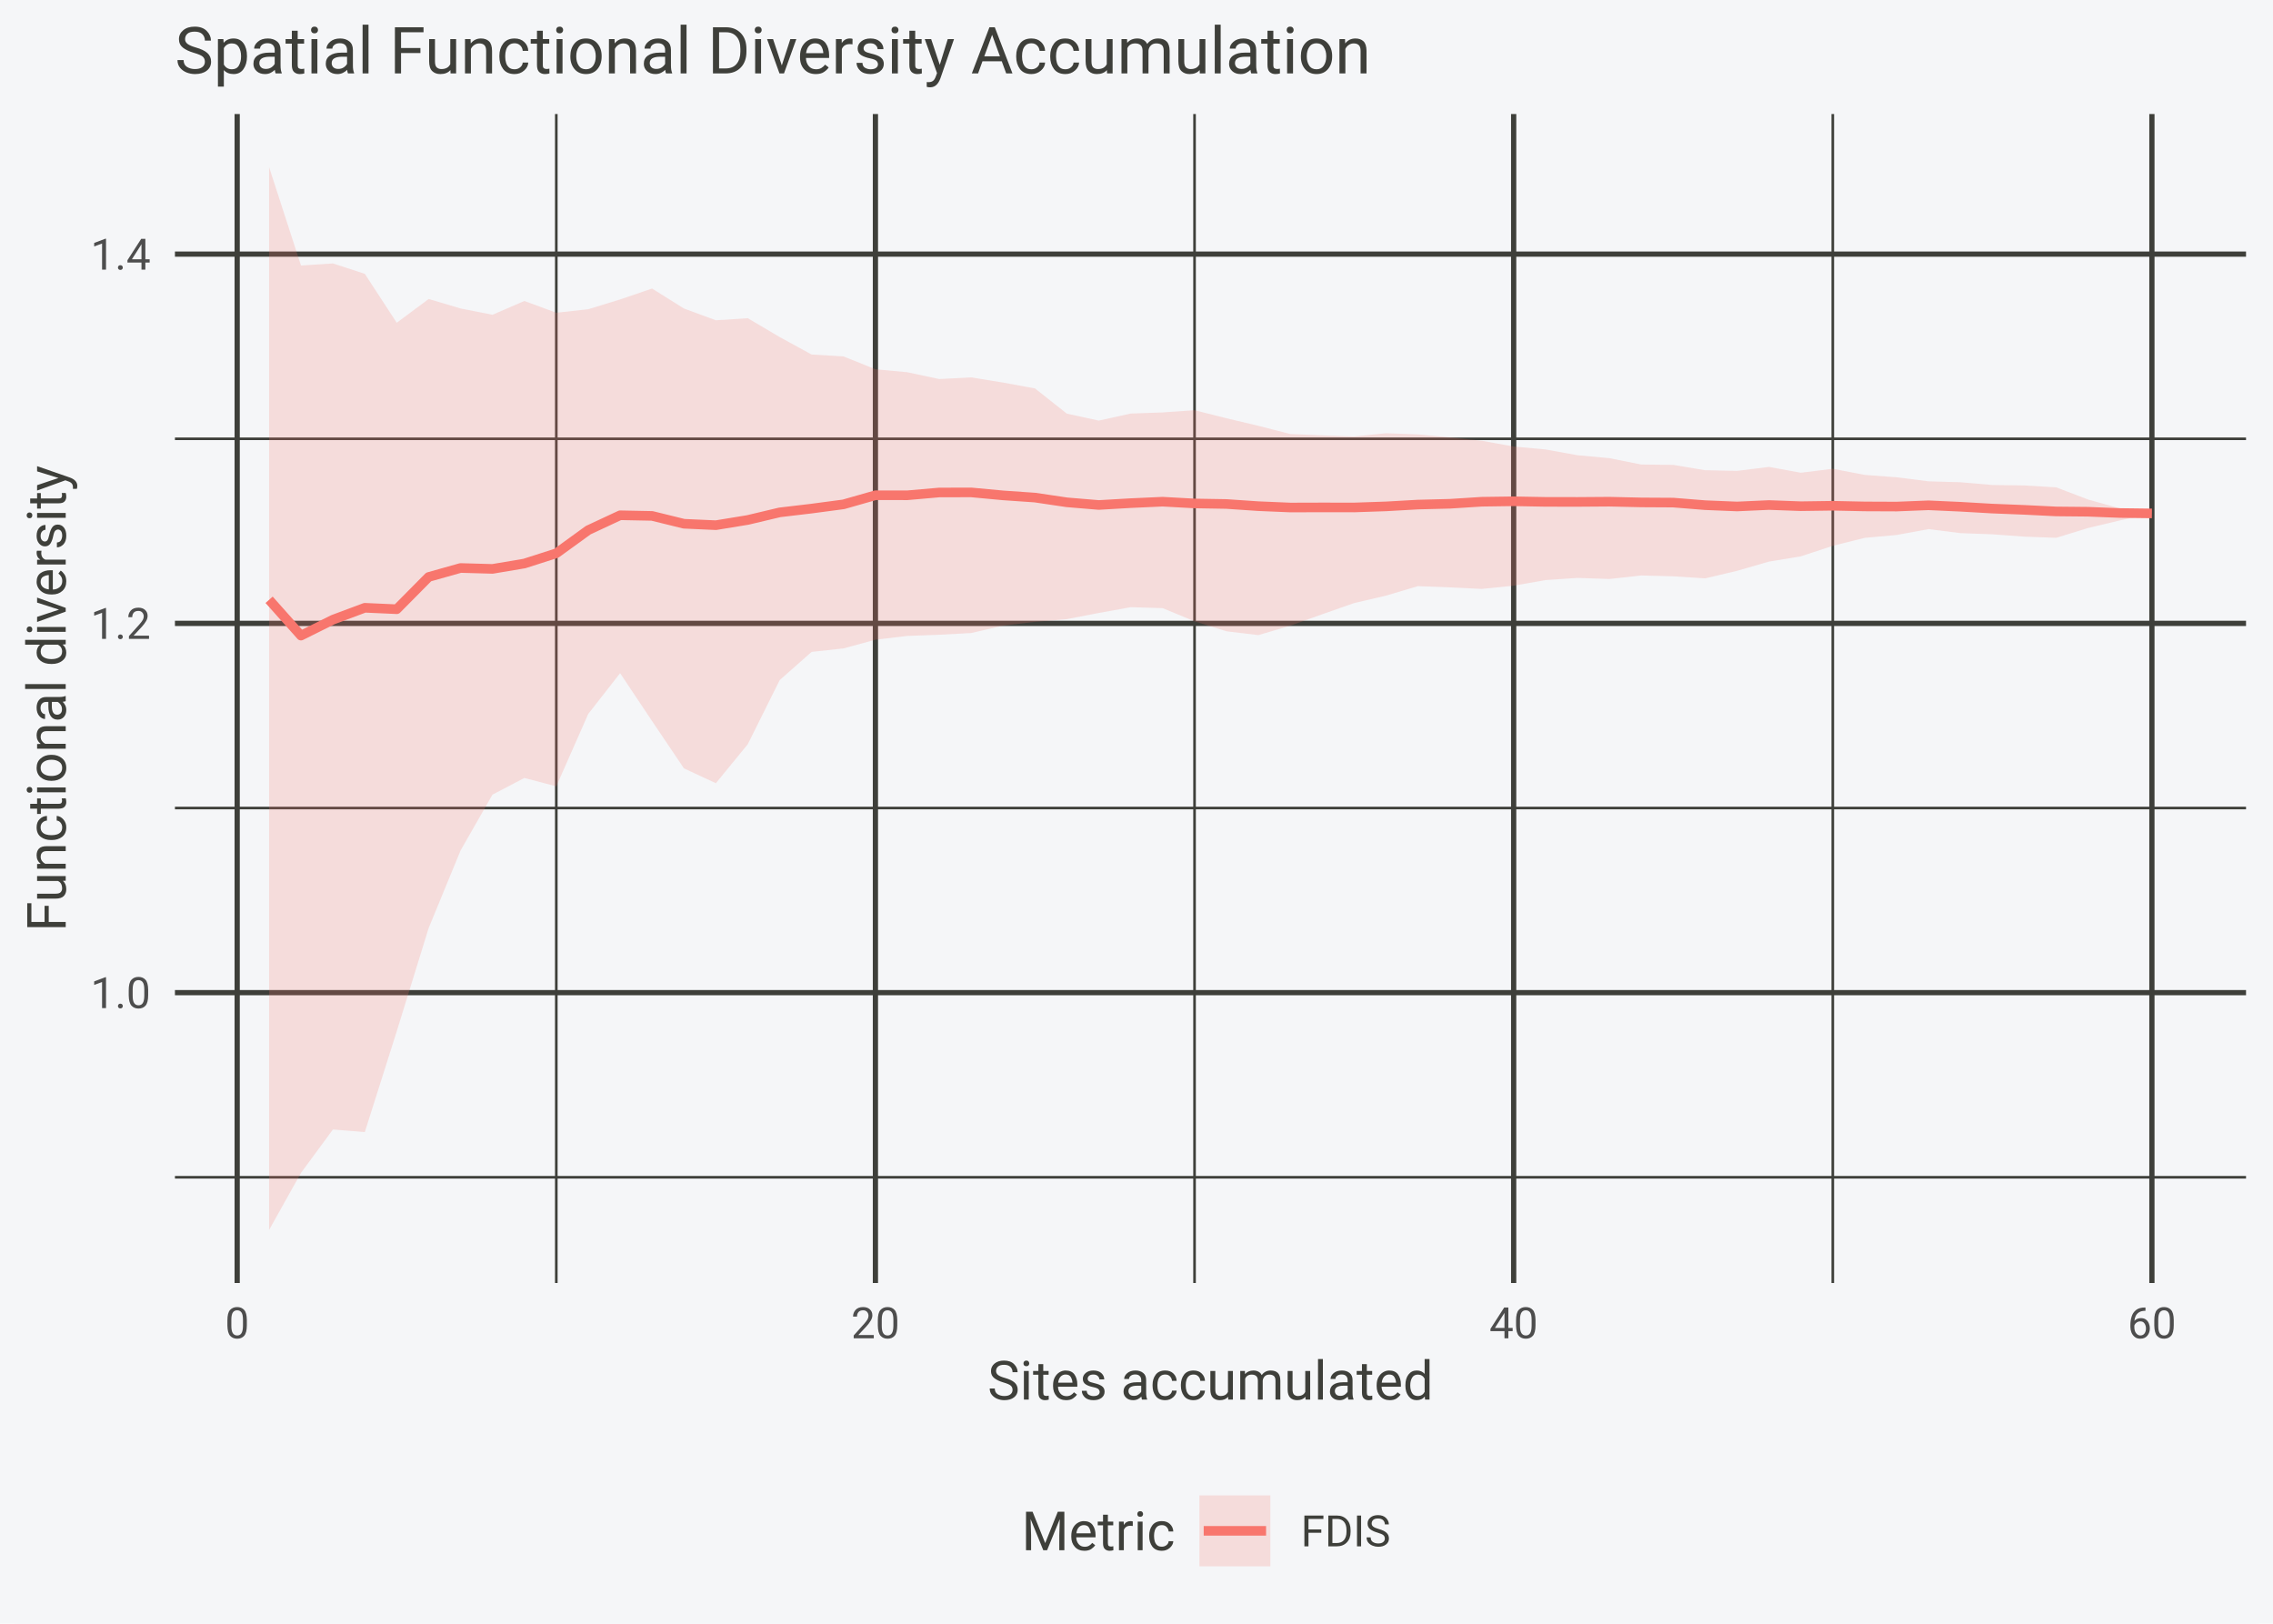
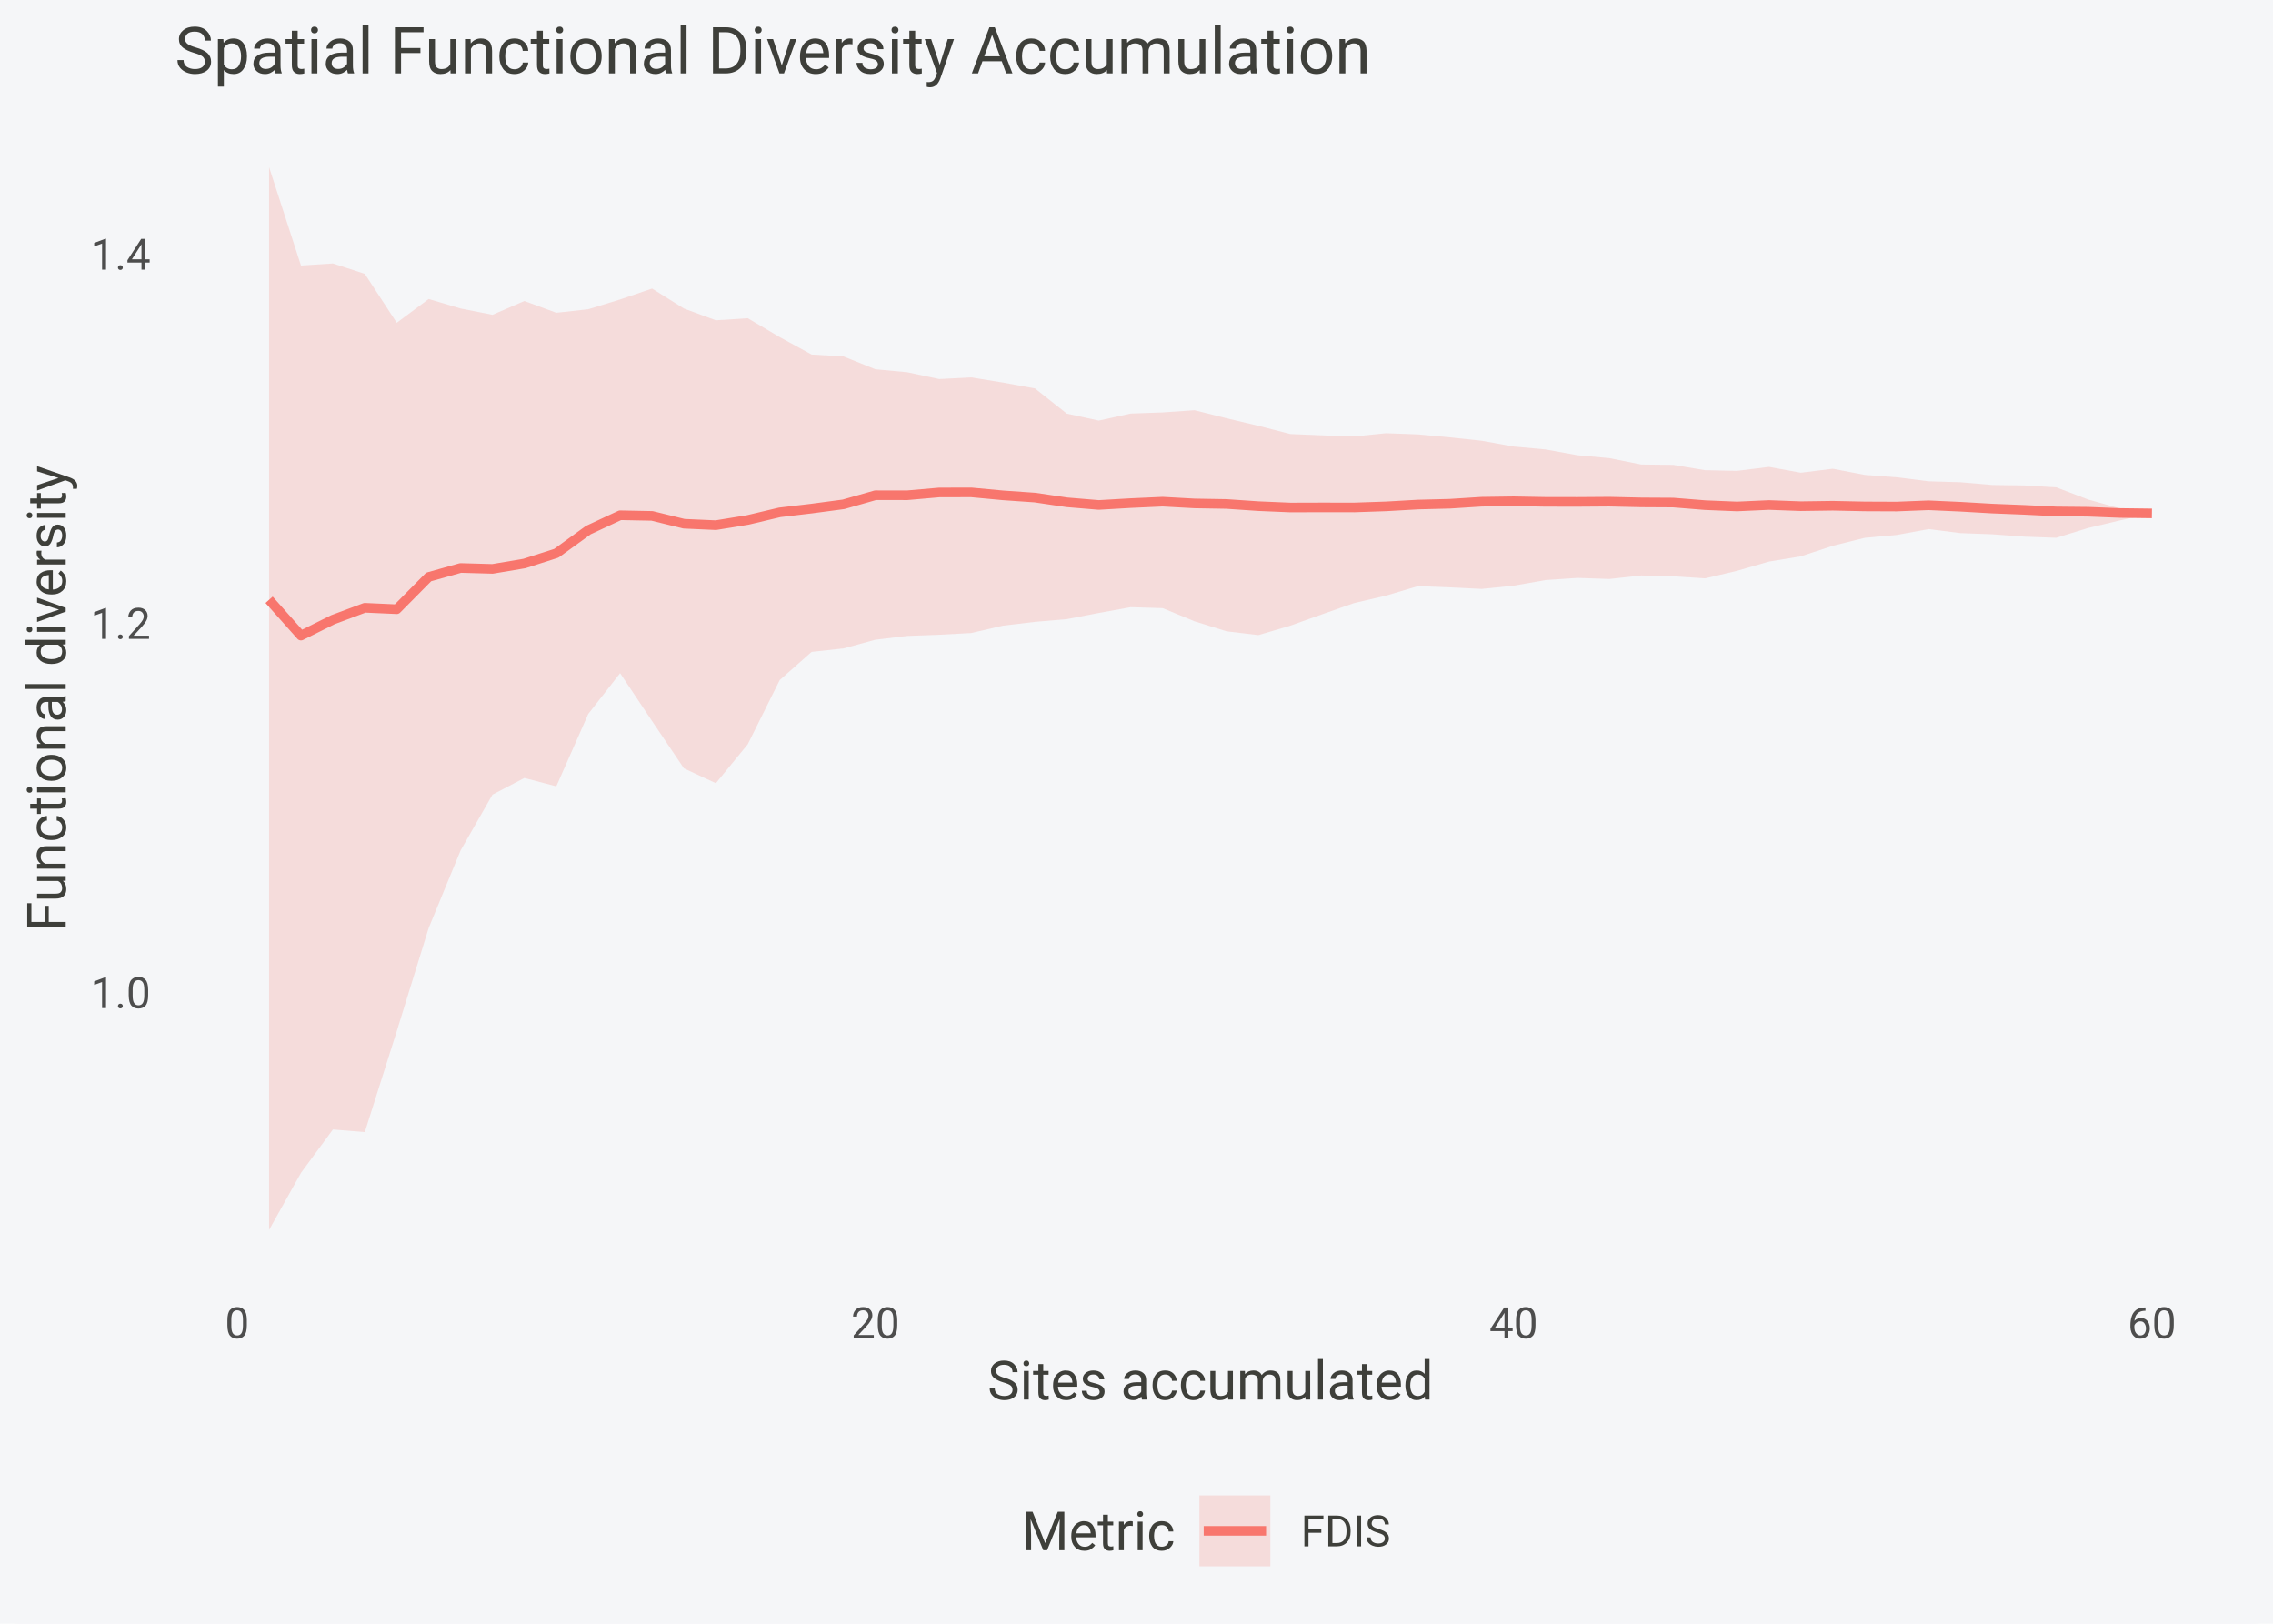
<svg xmlns="http://www.w3.org/2000/svg" width="504.00pt" height="360.00pt" viewBox="0 0 504.00 360.00">
  <g class="svglite">
    <defs>
      <style type="text/css">
    /* theme-aware-processed */
    .svglite line, .svglite polyline, .svglite polygon, .svglite path, .svglite circle {
      fill: none;
      stroke: #3E3F3A;
      stroke-linecap: round;
      stroke-linejoin: round;
      stroke-miterlimit: 10.00;
    }
    .svglite &gt; g &gt; rect {
      fill: none;
      stroke: #3E3F3A;
      stroke-linecap: round;
      stroke-linejoin: round;
      stroke-miterlimit: 10.00;
    }
    .svglite text {
      white-space: pre;
      fill: #3E3F3A;
    }
    .svglite g.glyphgroup path {
      fill: inherit;
      stroke: none;
    }
  </style>
    </defs>
    <rect width="100%" height="100%" style="stroke: none; fill: #F5F6F8;" />
    <defs>
      <clipPath id="cpMC4wMHw1MDQuMDB8MC4wMHwzNjAuMDA=">
        <rect x="0.00" y="0.00" width="504.00" height="360.00" />
      </clipPath>
    </defs>
    <g clip-path="url(#cpMC4wMHw1MDQuMDB8MC4wMHwzNjAuMDA=)">
      <rect rx="4" x="0.00" y="0.00" width="504.00" height="360.00" style="stroke-width: 1.16; stroke: none; fill: #F5F6F8;" />
    </g>
    <defs>
      <clipPath id="cpMzguNzl8NDk4LjAyfDI1LjI4fDI4NC40Ng==">
        <rect x="38.79" y="25.28" width="459.23" height="259.18" />
      </clipPath>
    </defs>
    <g clip-path="url(#cpMzguNzl8NDk4LjAyfDI1LjI4fDI4NC40Ng==)">
-       <polyline points="38.79,261.01 498.02,261.01 " style="stroke-width: 0.58; stroke: #3E3F3A; stroke-linecap: butt;" />
-       <polyline points="38.79,179.15 498.02,179.15 " style="stroke-width: 0.58; stroke: #3E3F3A; stroke-linecap: butt;" />
-       <polyline points="38.79,97.28 498.02,97.28 " style="stroke-width: 0.58; stroke: #3E3F3A; stroke-linecap: butt;" />
-       <polyline points="123.35,284.46 123.35,25.28 " style="stroke-width: 0.58; stroke: #3E3F3A; stroke-linecap: butt;" />
-       <polyline points="264.87,284.46 264.87,25.28 " style="stroke-width: 0.58; stroke: #3E3F3A; stroke-linecap: butt;" />
-       <polyline points="406.39,284.46 406.39,25.28 " style="stroke-width: 0.58; stroke: #3E3F3A; stroke-linecap: butt;" />
-       <polyline points="38.79,220.08 498.02,220.08 " style="stroke-width: 1.16; stroke: #3E3F3A; stroke-linecap: butt;" />
-       <polyline points="38.79,138.21 498.02,138.21 " style="stroke-width: 1.16; stroke: #3E3F3A; stroke-linecap: butt;" />
-       <polyline points="38.79,56.34 498.02,56.34 " style="stroke-width: 1.16; stroke: #3E3F3A; stroke-linecap: butt;" />
-       <polyline points="52.59,284.46 52.59,25.28 " style="stroke-width: 1.16; stroke: #3E3F3A; stroke-linecap: butt;" />
-       <polyline points="194.11,284.46 194.11,25.28 " style="stroke-width: 1.16; stroke: #3E3F3A; stroke-linecap: butt;" />
-       <polyline points="335.63,284.46 335.63,25.28 " style="stroke-width: 1.16; stroke: #3E3F3A; stroke-linecap: butt;" />
-       <polyline points="477.15,284.46 477.15,25.28 " style="stroke-width: 1.16; stroke: #3E3F3A; stroke-linecap: butt;" />
      <polygon points="59.67,37.06 66.74,58.87 73.82,58.41 80.89,60.71 87.97,71.56 95.05,66.29 102.12,68.39 109.20,69.79 116.27,66.73 123.35,69.34 130.43,68.56 137.50,66.39 144.58,63.97 151.65,68.40 158.73,71.01 165.81,70.55 172.88,74.73 179.96,78.60 187.03,79.02 194.11,81.87 201.18,82.53 208.26,84.04 215.34,83.67 222.41,84.82 229.49,86.12 236.56,91.71 243.64,93.25 250.72,91.69 257.79,91.44 264.87,90.95 271.94,92.73 279.02,94.41 286.10,96.23 293.17,96.52 300.25,96.77 307.32,96.05 314.40,96.31 321.48,96.97 328.55,97.72 335.63,99.00 342.70,99.65 349.78,100.93 356.86,101.58 363.93,102.99 371.01,103.07 378.08,104.25 385.16,104.40 392.24,103.52 399.31,104.81 406.39,103.93 413.46,105.29 420.54,105.82 427.62,106.71 434.69,106.92 441.77,107.53 448.84,107.63 455.92,108.05 463.00,110.75 470.07,112.73 477.15,113.83 477.15,113.83 470.07,115.38 463.00,117.06 455.92,119.24 448.84,118.98 441.77,118.46 434.69,118.20 427.62,117.31 420.54,118.61 413.46,119.25 406.39,121.01 399.31,123.35 392.24,124.51 385.16,126.56 378.08,128.23 371.01,127.77 363.93,127.59 356.86,128.37 349.78,128.13 342.70,128.61 335.63,129.85 328.55,130.57 321.48,130.23 314.40,129.95 307.32,132.06 300.25,133.71 293.17,136.19 286.10,138.72 279.02,140.81 271.94,139.96 264.87,137.75 257.79,134.83 250.72,134.62 243.64,135.90 236.56,137.27 229.49,137.87 222.41,138.71 215.34,140.35 208.26,140.73 201.18,140.99 194.11,141.83 187.03,143.76 179.96,144.53 172.88,150.79 165.81,165.00 158.73,173.65 151.65,170.35 144.58,159.86 137.50,149.25 130.43,158.29 123.35,174.34 116.27,172.48 109.20,176.18 102.12,188.57 95.05,205.75 87.97,228.65 80.89,251.00 73.82,250.42 66.74,260.04 59.67,272.68 " style="stroke-width: 0.00; stroke: none; stroke-linecap: butt; fill: #F8766D; fill-opacity: 0.20;" />
      <polyline points="59.67,37.06 66.74,58.87 73.82,58.41 80.89,60.71 87.97,71.56 95.05,66.29 102.12,68.39 109.20,69.79 116.27,66.73 123.35,69.34 130.43,68.56 137.50,66.39 144.58,63.97 151.65,68.40 158.73,71.01 165.81,70.55 172.88,74.73 179.96,78.60 187.03,79.02 194.11,81.87 201.18,82.53 208.26,84.04 215.34,83.67 222.41,84.82 229.49,86.12 236.56,91.71 243.64,93.25 250.72,91.69 257.79,91.44 264.87,90.95 271.94,92.73 279.02,94.41 286.10,96.23 293.17,96.52 300.25,96.77 307.32,96.05 314.40,96.31 321.48,96.97 328.55,97.72 335.63,99.00 342.70,99.65 349.78,100.93 356.86,101.58 363.93,102.99 371.01,103.07 378.08,104.25 385.16,104.40 392.24,103.52 399.31,104.81 406.39,103.93 413.46,105.29 420.54,105.82 427.62,106.71 434.69,106.92 441.77,107.53 448.84,107.63 455.92,108.05 463.00,110.75 470.07,112.73 477.15,113.83 " style="stroke-width: 1.16; stroke: none; stroke-linecap: butt;" />
      <polyline points="477.15,113.83 470.07,115.38 463.00,117.06 455.92,119.24 448.84,118.98 441.77,118.46 434.69,118.20 427.62,117.31 420.54,118.61 413.46,119.25 406.39,121.01 399.31,123.35 392.24,124.51 385.16,126.56 378.08,128.23 371.01,127.77 363.93,127.59 356.86,128.37 349.78,128.13 342.70,128.61 335.63,129.85 328.55,130.57 321.48,130.23 314.40,129.95 307.32,132.06 300.25,133.71 293.17,136.19 286.10,138.72 279.02,140.81 271.94,139.96 264.87,137.75 257.79,134.83 250.72,134.62 243.64,135.90 236.56,137.27 229.49,137.87 222.41,138.71 215.34,140.35 208.26,140.73 201.18,140.99 194.11,141.83 187.03,143.76 179.96,144.53 172.88,150.79 165.81,165.00 158.73,173.65 151.65,170.35 144.58,159.86 137.50,149.25 130.43,158.29 123.35,174.34 116.27,172.48 109.20,176.18 102.12,188.57 95.05,205.75 87.97,228.65 80.89,251.00 73.82,250.42 66.74,260.04 59.67,272.68 " style="stroke-width: 1.16; stroke: none; stroke-linecap: butt;" />
      <polyline points="59.67,132.98 66.74,140.92 73.82,137.39 80.89,134.75 87.97,135.07 95.05,127.92 102.12,125.93 109.20,126.13 116.27,124.94 123.35,122.67 130.43,117.54 137.50,114.24 144.58,114.38 151.65,116.12 158.73,116.44 165.81,115.28 172.88,113.60 179.96,112.76 187.03,111.82 194.11,109.80 201.18,109.81 208.26,109.19 215.34,109.17 222.41,109.83 229.49,110.32 236.56,111.37 243.64,111.96 250.72,111.55 257.79,111.23 264.87,111.62 271.94,111.74 279.02,112.22 286.10,112.52 293.17,112.50 300.25,112.51 307.32,112.27 314.40,111.87 321.48,111.69 328.55,111.24 335.63,111.14 342.70,111.27 349.78,111.28 356.86,111.23 363.93,111.39 371.01,111.43 378.08,112.00 385.16,112.29 392.24,111.97 399.31,112.23 406.39,112.13 413.46,112.28 420.54,112.31 427.62,112.03 434.69,112.35 441.77,112.76 448.84,113.04 455.92,113.39 463.00,113.46 470.07,113.74 477.15,113.83 " style="stroke-width: 2.13; stroke: #F8766D; stroke-linecap: butt;" />
    </g>
    <g clip-path="url(#cpMC4wMHw1MDQuMDB8MC4wMHwzNjAuMDA=)">
      <text x="33.41" y="223.51" text-anchor="end" style="font-size: 9.60px;fill: #4D4D4D; font-family: &quot;Roboto&quot;, -apple-system, BlinkMacSystemFont, &quot;Segoe UI&quot;, system-ui, sans-serif;" textLength="13.33px" lengthAdjust="spacingAndGlyphs">1.0</text>
      <text x="33.41" y="141.65" text-anchor="end" style="font-size: 9.60px;fill: #4D4D4D; font-family: &quot;Roboto&quot;, -apple-system, BlinkMacSystemFont, &quot;Segoe UI&quot;, system-ui, sans-serif;" textLength="13.33px" lengthAdjust="spacingAndGlyphs">1.2</text>
      <text x="33.41" y="59.78" text-anchor="end" style="font-size: 9.60px;fill: #4D4D4D; font-family: &quot;Roboto&quot;, -apple-system, BlinkMacSystemFont, &quot;Segoe UI&quot;, system-ui, sans-serif;" textLength="13.33px" lengthAdjust="spacingAndGlyphs">1.4</text>
      <text x="52.59" y="296.71" text-anchor="middle" style="font-size: 9.60px;fill: #4D4D4D; font-family: &quot;Roboto&quot;, -apple-system, BlinkMacSystemFont, &quot;Segoe UI&quot;, system-ui, sans-serif;" textLength="5.33px" lengthAdjust="spacingAndGlyphs">0</text>
      <text x="194.11" y="296.71" text-anchor="middle" style="font-size: 9.60px;fill: #4D4D4D; font-family: &quot;Roboto&quot;, -apple-system, BlinkMacSystemFont, &quot;Segoe UI&quot;, system-ui, sans-serif;" textLength="10.66px" lengthAdjust="spacingAndGlyphs">20</text>
      <text x="335.63" y="296.71" text-anchor="middle" style="font-size: 9.60px;fill: #4D4D4D; font-family: &quot;Roboto&quot;, -apple-system, BlinkMacSystemFont, &quot;Segoe UI&quot;, system-ui, sans-serif;" textLength="10.66px" lengthAdjust="spacingAndGlyphs">40</text>
      <text x="477.15" y="296.71" text-anchor="middle" style="font-size: 9.60px;fill: #4D4D4D; font-family: &quot;Roboto&quot;, -apple-system, BlinkMacSystemFont, &quot;Segoe UI&quot;, system-ui, sans-serif;" textLength="10.66px" lengthAdjust="spacingAndGlyphs">60</text>
      <text x="268.41" y="310.31" text-anchor="middle" style="font-size: 12.00px; font-family: &quot;Roboto&quot;, -apple-system, BlinkMacSystemFont, &quot;Segoe UI&quot;, system-ui, sans-serif;" textLength="98.03px" lengthAdjust="spacingAndGlyphs">Sites accumulated</text>
      <text transform="translate(14.57,154.87) rotate(-90)" text-anchor="middle" style="font-size: 12.00px; font-family: &quot;Roboto&quot;, -apple-system, BlinkMacSystemFont, &quot;Segoe UI&quot;, system-ui, sans-serif;" textLength="102.70px" lengthAdjust="spacingAndGlyphs">Functional diversity</text>
      <text x="226.52" y="343.70" style="font-size: 12.00px; font-family: &quot;Roboto&quot;, -apple-system, BlinkMacSystemFont, &quot;Segoe UI&quot;, system-ui, sans-serif;" textLength="32.67px" lengthAdjust="spacingAndGlyphs">Metric</text>
      <rect x="265.95" y="331.54" width="15.73" height="15.73" style="stroke-width: 1.16; stroke: none; stroke-linecap: butt; fill: #F8766D; fill-opacity: 0.20;" />
      <line x1="266.90" y1="339.40" x2="280.73" y2="339.40" style="stroke-width: 2.13; stroke: #F8766D; stroke-linecap: butt;" />
      <text x="288.43" y="342.84" style="font-size: 9.60px; font-family: &quot;Roboto&quot;, -apple-system, BlinkMacSystemFont, &quot;Segoe UI&quot;, system-ui, sans-serif;" textLength="21.86px" lengthAdjust="spacingAndGlyphs">FDIS</text>
      <text x="38.79" y="16.28" style="font-size: 14.40px; font-family: &quot;Roboto&quot;, -apple-system, BlinkMacSystemFont, &quot;Segoe UI&quot;, system-ui, sans-serif;" textLength="263.20px" lengthAdjust="spacingAndGlyphs">Spatial Functional Diversity Accumulation</text>
    </g>
  </g>
</svg>
